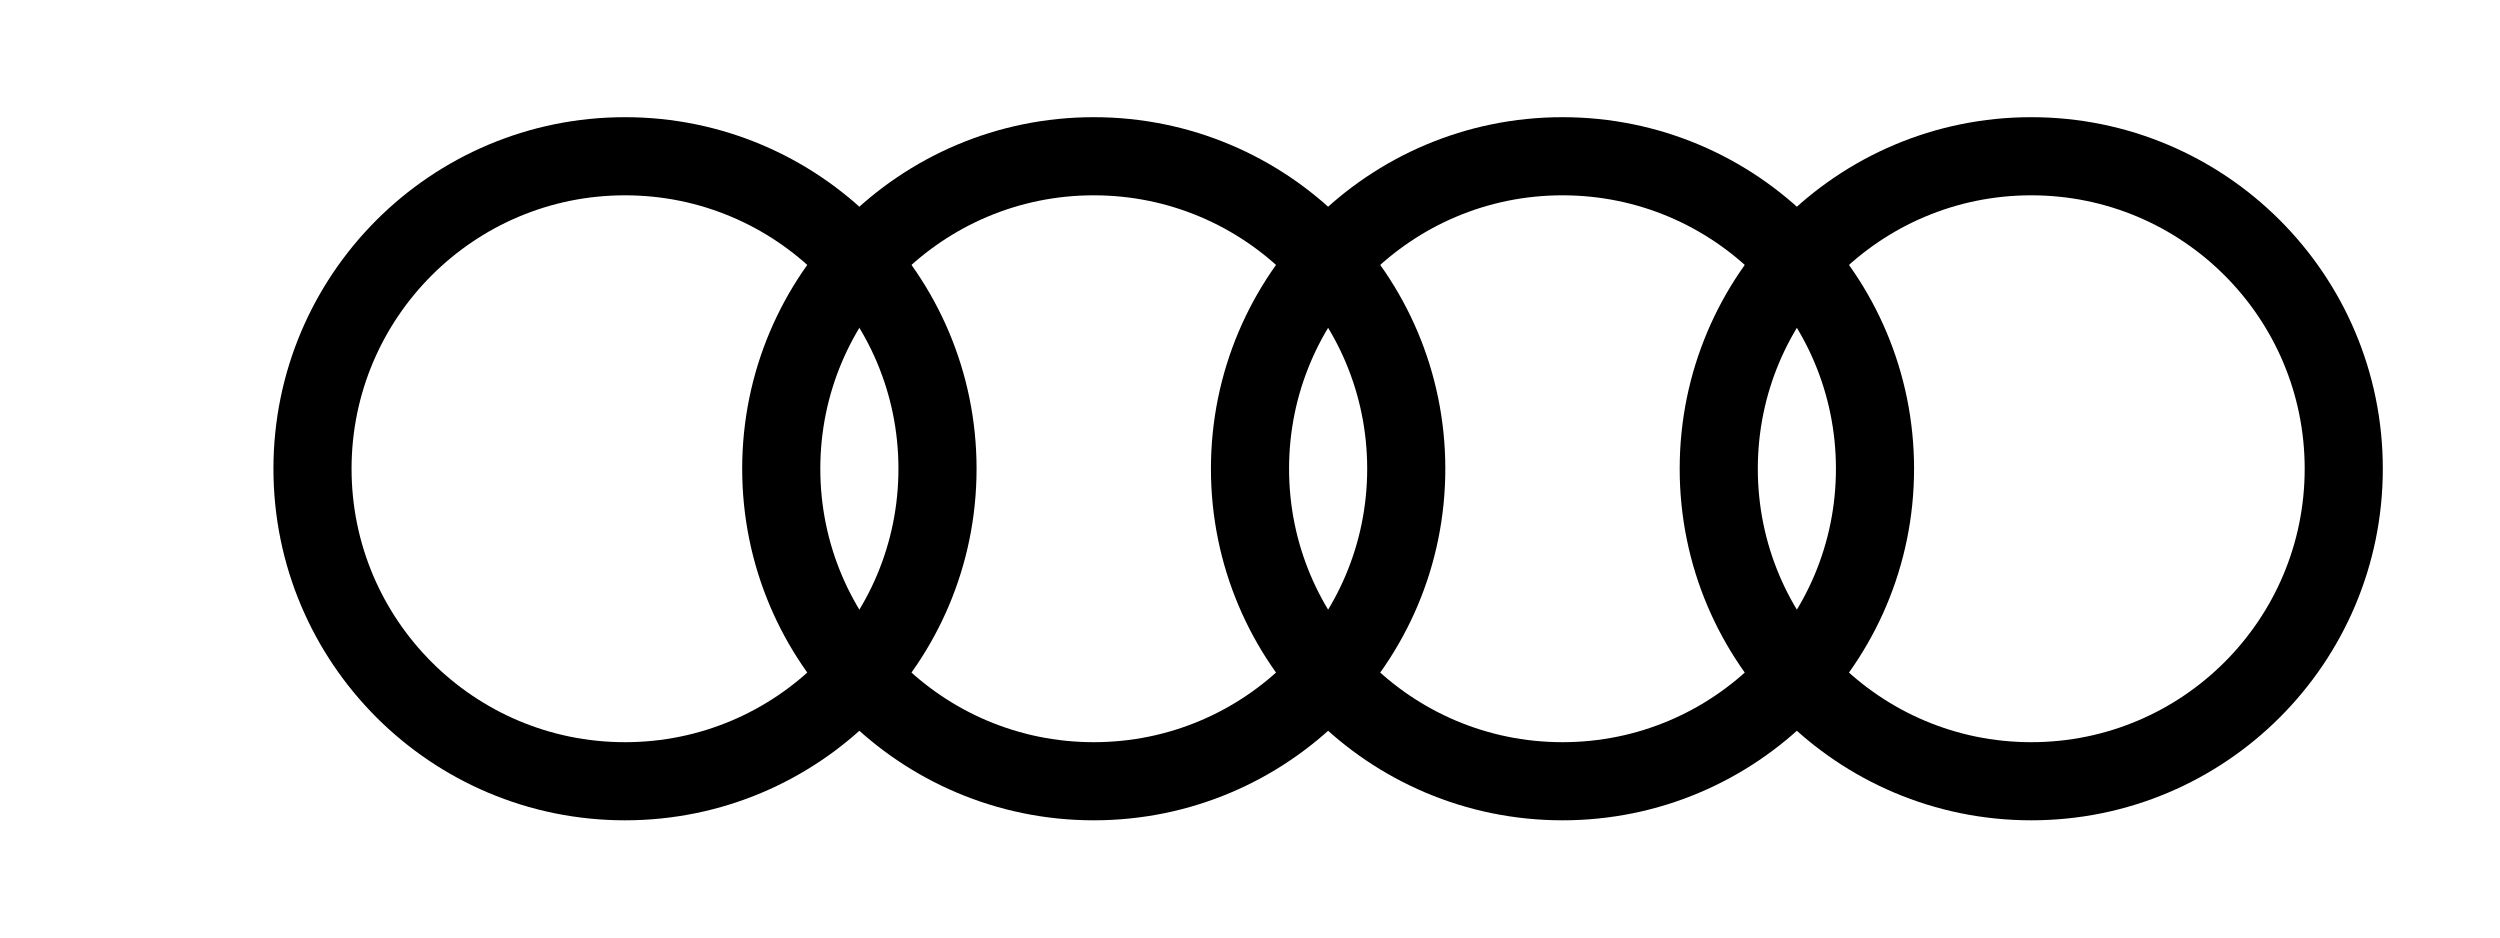
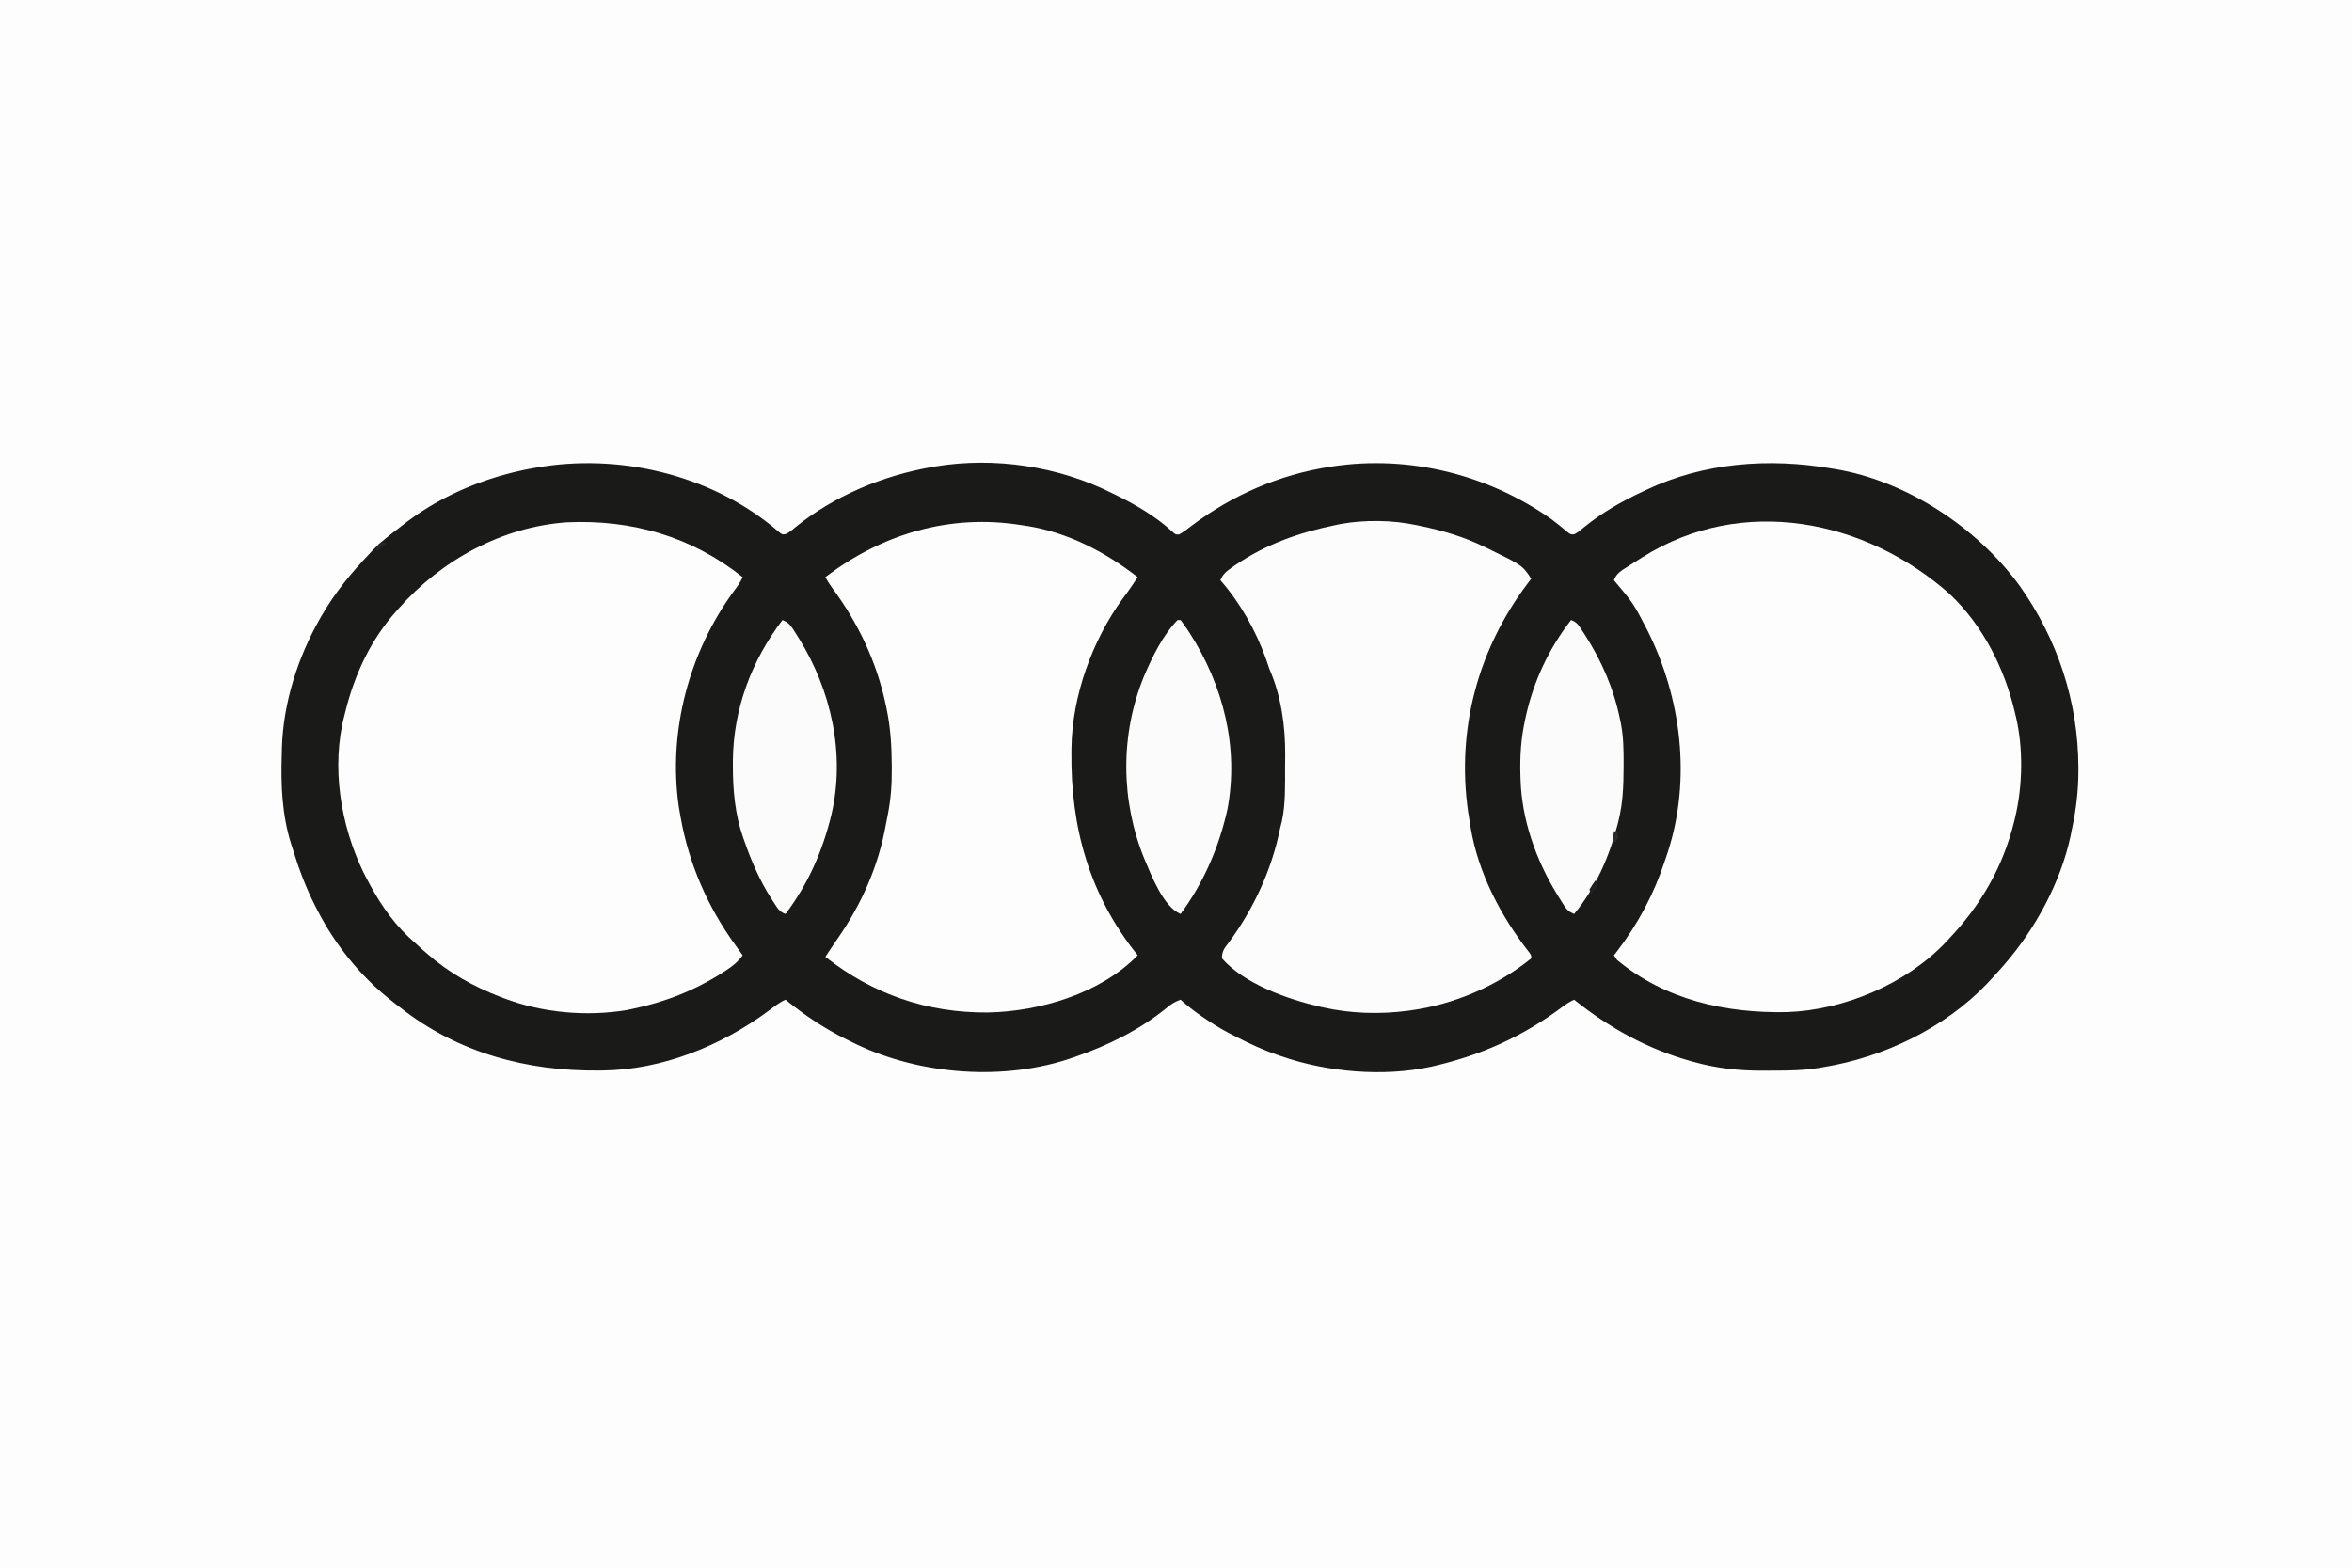
- <svg xmlns="http://www.w3.org/2000/svg" viewBox="0 0 80 30" fill="none" stroke="currentColor" stroke-width="2.5">
-   <circle cx="20" cy="15" r="10" />
-   <circle cx="35" cy="15" r="10" />
-   <circle cx="50" cy="15" r="10" />
-   <circle cx="65" cy="15" r="10" />
+ <svg xmlns="http://www.w3.org/2000/svg" version="1.1" width="1536" height="1024">
+   <path d="M0 0 C506.88 0 1013.76 0 1536 0 C1536 337.92 1536 675.84 1536 1024 C1029.12 1024 522.24 1024 0 1024 C0 686.08 0 348.16 0 0 Z " fill="#FEFDFE" transform="translate(0,0)" />
+   <path d="M0 0 C1.83 1.378 1.83 1.378 3.918 1.078 C6.348 -0.007 7.98 -1.372 9.984 -3.129 C35.391 -23.869 67.713 -37.31 99.922 -42.816 C100.919 -42.99 100.919 -42.99 101.936 -43.167 C140.546 -49.503 181.999 -43.258 216.922 -25.816 C217.692 -25.441 218.462 -25.066 219.255 -24.68 C232.425 -18.239 245.247 -10.795 256.152 -0.898 C258.608 1.348 258.608 1.348 260.891 1.297 C263.96 -0.385 266.666 -2.489 269.422 -4.629 C295.846 -24.474 326.262 -37.668 358.922 -42.816 C360.036 -42.992 360.036 -42.992 361.173 -43.171 C411.338 -50.684 462.57 -37.908 503.922 -8.816 C507.481 -6.133 510.944 -3.353 514.355 -0.484 C516.703 1.38 516.703 1.38 519.008 1.156 C521.353 -0.036 523.119 -1.465 525.109 -3.191 C536.947 -12.891 550.082 -20.39 563.922 -26.816 C564.559 -27.12 565.196 -27.424 565.853 -27.737 C603.593 -45.683 646.099 -48.826 686.922 -41.816 C687.694 -41.693 688.466 -41.57 689.261 -41.443 C735.951 -33.769 782.165 -3.192 809.863 34.812 C834.7 69.87 848.078 110.386 848.234 153.371 C848.237 154.068 848.24 154.765 848.242 155.483 C848.248 168.702 846.719 181.252 843.922 194.184 C843.653 195.568 843.384 196.952 843.117 198.336 C836.527 228.746 820.246 258.766 799.922 282.184 C799.204 283.012 798.486 283.841 797.746 284.695 C795.508 287.228 793.228 289.713 790.922 292.184 C790.125 293.046 789.329 293.908 788.508 294.797 C760.835 323.682 721.134 342.797 681.922 349.184 C680.932 349.361 679.942 349.538 678.921 349.72 C669.251 351.308 659.747 351.523 649.965 351.499 C647.256 351.496 644.547 351.52 641.838 351.545 C626.76 351.6 611.987 349.97 597.422 345.934 C596.65 345.723 595.877 345.513 595.082 345.296 C566.766 337.337 541.796 323.523 518.922 305.184 C516.15 306.489 513.765 307.943 511.332 309.801 C485.735 329.016 458.548 341.321 427.422 348.496 C426.741 348.656 426.06 348.815 425.359 348.979 C394.314 355.742 357.681 352.473 327.922 342.184 C326.928 341.847 326.928 341.847 325.914 341.504 C316.1 338.148 306.861 333.932 297.685 329.108 C296.143 328.299 294.59 327.511 293.035 326.727 C287.315 323.759 281.988 320.312 276.672 316.684 C276.01 316.233 275.348 315.782 274.666 315.317 C270.175 312.198 266.007 308.816 261.922 305.184 C258.168 306.499 255.606 308.087 252.609 310.684 C235.477 324.682 214.734 334.961 193.922 342.184 C193.261 342.419 192.6 342.655 191.919 342.897 C147.3 358.525 92.541 354.518 50.152 334.273 C48.741 333.58 47.331 332.883 45.922 332.184 C45.21 331.836 44.498 331.488 43.764 331.129 C29.421 324.066 16.319 315.273 3.922 305.184 C-0.105 306.932 -3.417 309.614 -6.891 312.246 C-37.821 335.241 -76.666 351.021 -115.547 351.422 C-116.336 351.432 -117.125 351.442 -117.939 351.452 C-165.014 351.919 -209.956 339.937 -247.491 310.429 C-248.905 309.32 -250.34 308.238 -251.777 307.16 C-272.906 290.788 -289.991 269.96 -302.078 246.184 C-302.453 245.457 -302.827 244.731 -303.213 243.983 C-309.457 231.77 -314.052 219.28 -318.078 206.184 C-318.337 205.385 -318.595 204.587 -318.862 203.764 C-324.88 184.757 -325.757 164.959 -325.078 145.184 C-325.045 143.66 -325.013 142.137 -324.98 140.613 C-324.09 111.297 -314.596 81.544 -300.078 56.184 C-299.671 55.471 -299.264 54.758 -298.844 54.023 C-290.313 39.323 -279.767 26.466 -268.078 14.184 C-267.426 13.478 -266.774 12.773 -266.102 12.047 C-260.53 6.202 -254.188 1.348 -247.774 -3.526 C-246.273 -4.668 -244.782 -5.823 -243.293 -6.98 C-218.237 -25.952 -186.975 -38.059 -156.078 -42.816 C-154.97 -42.99 -154.97 -42.99 -153.84 -43.167 C-100.047 -51.229 -41.264 -36.067 0 0 Z " fill="#1A1A19" transform="translate(509.0781,347.8164)" />
+   <path d="M0 0 C21.818 20.659 35.921 48.903 42.633 77.895 C42.797 78.566 42.96 79.238 43.129 79.931 C48.035 100.721 47.577 125.143 42.633 145.895 C42.335 147.149 42.335 147.149 42.031 148.429 C34.755 177.997 20.44 202.844 -0.367 224.895 C-1.111 225.703 -1.855 226.511 -2.621 227.344 C-28.625 254.633 -69.009 271.719 -106.493 273.001 C-146.481 273.751 -185.81 265.119 -217.367 238.895 C-218.357 237.41 -218.357 237.41 -219.367 235.895 C-218.712 235.055 -218.058 234.216 -217.383 233.352 C-203.619 215.36 -193.087 195.581 -186.066 174.039 C-185.438 172.113 -184.782 170.196 -184.121 168.281 C-168.794 120.691 -175.33 67.727 -197.553 23.536 C-206.673 5.944 -206.673 5.944 -219.367 -9.105 C-217.86 -13.546 -214.382 -15.448 -210.617 -17.855 C-209.943 -18.292 -209.269 -18.729 -208.575 -19.179 C-206.515 -20.503 -204.443 -21.807 -202.367 -23.105 C-201.789 -23.473 -201.21 -23.84 -200.614 -24.218 C-135.546 -65.104 -54.967 -48.89 0 0 Z " fill="#FDFDFD" transform="translate(1273.367,388.1055)" />
+   <path d="M0 0 C-1.513 3.308 -3.436 6.038 -5.625 8.938 C-34.952 48.958 -48.759 100.337 -41.75 149.645 C-41.506 151.097 -41.255 152.549 -41 154 C-40.844 154.903 -40.688 155.806 -40.527 156.736 C-35.125 187.092 -23.064 214.974 -5 240 C-4.05 241.33 -3.101 242.661 -2.152 243.992 C-1.442 244.985 -0.732 245.977 0 247 C-3.029 251.232 -6.489 254.015 -10.812 256.812 C-11.473 257.244 -12.134 257.676 -12.815 258.12 C-31.192 269.941 -50.624 277.521 -72 282 C-73.181 282.248 -74.362 282.495 -75.578 282.75 C-101.989 287.172 -130.969 284.557 -156 275 C-156.794 274.7 -157.589 274.4 -158.407 274.091 C-175.807 267.392 -191.944 258.349 -206 246 C-206.825 245.283 -207.65 244.567 -208.5 243.828 C-211.035 241.587 -213.523 239.305 -216 237 C-216.728 236.337 -217.457 235.675 -218.207 234.992 C-229.918 223.893 -238.681 210.28 -246 196 C-246.553 194.924 -247.106 193.847 -247.676 192.738 C-262.637 161.926 -268.876 123.517 -260 90 C-259.801 89.198 -259.603 88.395 -259.398 87.569 C-253.334 63.27 -242.815 40.778 -226 22 C-225.572 21.513 -225.144 21.027 -224.704 20.525 C-196.935 -11.034 -157.139 -32.931 -114.723 -35.832 C-72.318 -37.745 -33.362 -26.537 0 0 Z " fill="#FDFDFD" transform="translate(485,377)" />
+   <path d="M0 0 C0.891 0.183 1.782 0.366 2.701 0.555 C17.19 3.581 30.671 7.537 44 14 C45.008 14.483 45.008 14.483 46.037 14.977 C69.147 26.22 69.147 26.22 75 35 C73.801 36.566 73.801 36.566 72.578 38.164 C40.185 81.267 26.236 133.053 33.667 186.628 C34.087 189.423 34.536 192.212 35 195 C35.123 195.779 35.247 196.558 35.374 197.361 C40.285 227.208 55.276 255.776 73.844 279.34 C75 281 75 281 75 283 C52.731 301.035 24.362 313.208 -4 317 C-4.965 317.137 -4.965 317.137 -5.95 317.277 C-24.025 319.608 -43.222 319.051 -61 315 C-61.726 314.839 -62.452 314.678 -63.201 314.512 C-84.039 309.735 -112.537 299.62 -127 283 C-127 278.209 -125.336 276.305 -122.562 272.688 C-106.204 250.494 -94.455 225.081 -89 198 C-88.625 196.521 -88.25 195.042 -87.875 193.562 C-85.383 181.969 -85.787 169.652 -85.76 157.843 C-85.75 155.267 -85.719 152.693 -85.688 150.117 C-85.567 131.156 -88.336 111.466 -96 94 C-96.743 91.859 -97.472 89.713 -98.188 87.562 C-104.772 69.06 -115.04 50.78 -128 36 C-126.479 31.863 -123.55 29.816 -120.062 27.375 C-119.142 26.729 -119.142 26.729 -118.204 26.069 C-98.349 12.495 -76.411 4.794 -53 0 C-51.826 -0.247 -50.651 -0.495 -49.441 -0.75 C-33.628 -3.537 -15.693 -3.334 0 0 Z " fill="#FDFCFD" transform="translate(925,343)" />
+   <path d="M0 0 C1.268 0.183 2.537 0.366 3.844 0.555 C30.547 4.881 54.805 17.542 76 34 C72.892 38.767 69.698 43.41 66.25 47.938 C46.347 75.271 33.164 111.556 32.727 145.457 C32.714 146.349 32.701 147.242 32.688 148.161 C32.122 197.744 44.602 241.986 76 281 C51.74 305.982 11.903 317.732 -22.007 318.352 C-61.604 318.588 -96.862 306.528 -128 282 C-127.208 280.812 -126.417 279.625 -125.625 278.438 C-125.076 277.609 -124.527 276.78 -123.961 275.926 C-122.568 273.848 -121.155 271.784 -119.727 269.73 C-104.279 247.381 -93.425 222.91 -88.57 196.121 C-88.143 193.786 -87.687 191.456 -87.215 189.129 C-85.198 178.93 -84.512 169.133 -84.625 158.75 C-84.629 157.991 -84.634 157.232 -84.638 156.45 C-84.72 144.104 -85.446 132.11 -88 120 C-88.166 119.186 -88.333 118.373 -88.504 117.535 C-94.411 89.448 -106.68 63.579 -123.821 40.636 C-125.357 38.504 -126.701 36.282 -128 34 C-90.826 5.677 -46.607 -7.484 0 0 Z " fill="#FDFDFD" transform="translate(667,343)" />
+   <path d="M0 0 C0.66 0 1.32 0 2 0 C3.609 2.07 5.065 4.125 6.5 6.312 C6.94 6.982 7.38 7.651 7.833 8.341 C29.838 42.487 40.244 83.328 32.552 123.779 C27.07 148.473 17.013 171.638 2 192 C-9.257 187.361 -17.107 166.713 -21.688 155.938 C-37.171 117.948 -37.512 74.712 -21.891 36.758 C-16.35 23.818 -9.826 10.277 0 0 Z " fill="#FBFBFB" transform="translate(769,405)" />
+   <path d="M0 0 C3.095 1.328 4.687 2.532 6.516 5.352 C7.179 6.368 7.179 6.368 7.856 7.405 C8.316 8.137 8.776 8.87 9.25 9.625 C9.976 10.773 9.976 10.773 10.716 11.945 C31.892 45.981 41.123 87.508 32 127 C26.149 151.072 16.891 172.196 2 192 C-2.086 190.638 -3.433 187.897 -5.688 184.438 C-6.127 183.767 -6.567 183.097 -7.021 182.406 C-14.772 170.346 -20.326 157.52 -25 144 C-25.375 142.951 -25.375 142.951 -25.757 141.881 C-30.994 126.843 -32.385 111.329 -32.375 95.5 C-32.377 94.19 -32.378 92.88 -32.38 91.531 C-32.001 57.963 -20.255 26.612 0 0 Z " fill="#FBFBFB" transform="translate(511,405)" />
+   <path d="M0 0 C4.067 1.356 5.386 4.054 7.625 7.5 C8.062 8.168 8.5 8.836 8.95 9.524 C20.041 26.761 27.895 44.891 32 65 C32.179 65.843 32.358 66.686 32.542 67.554 C34.231 76.382 34.357 85.113 34.312 94.062 C34.309 95.225 34.309 95.225 34.306 96.41 C34.254 108.158 33.858 119.549 31 131 C30.807 131.788 30.613 132.575 30.414 133.387 C25.056 154.457 15.957 175.169 2 192 C-1.333 190.611 -2.846 189.212 -4.77 186.176 C-5.262 185.402 -5.755 184.629 -6.263 183.832 C-6.774 183.001 -7.286 182.169 -7.812 181.312 C-8.345 180.453 -8.878 179.594 -9.427 178.709 C-22.999 156.459 -32.253 130.231 -33 104 C-33.026 103.257 -33.052 102.514 -33.078 101.749 C-33.47 89.161 -32.719 77.3 -30 65 C-29.834 64.235 -29.667 63.47 -29.496 62.681 C-24.37 39.772 -14.412 18.536 0 0 Z " fill="#FBFBFB" transform="translate(1026,405)" />
+   <path d="M0 0 C0.75 1.688 0.75 1.688 1 4 C-0.938 6.75 -0.938 6.75 -3 9 C-3.33 8.01 -3.66 7.02 -4 6 C-2.062 2.812 -2.062 2.812 0 0 Z " fill="#212121" transform="translate(1042,575)" />
+   <path d="M0 0 C0.66 0 1.32 0 2 0 C2.625 1.812 2.625 1.812 3 4 C2.01 5.485 2.01 5.485 1 7 C0.34 7 -0.32 7 -1 7 C-0.67 4.69 -0.34 2.38 0 0 Z " fill="#2B2B2B" transform="translate(1054,543)" />
+   <path d="M0 0 C0.99 0.33 1.98 0.66 3 1 C0.03 3.475 0.03 3.475 -3 6 C-3 3 -3 3 -1.5 1.312 C-0.757 0.663 -0.757 0.663 0 0 Z " fill="#262626" transform="translate(249,354)" />
</svg>
